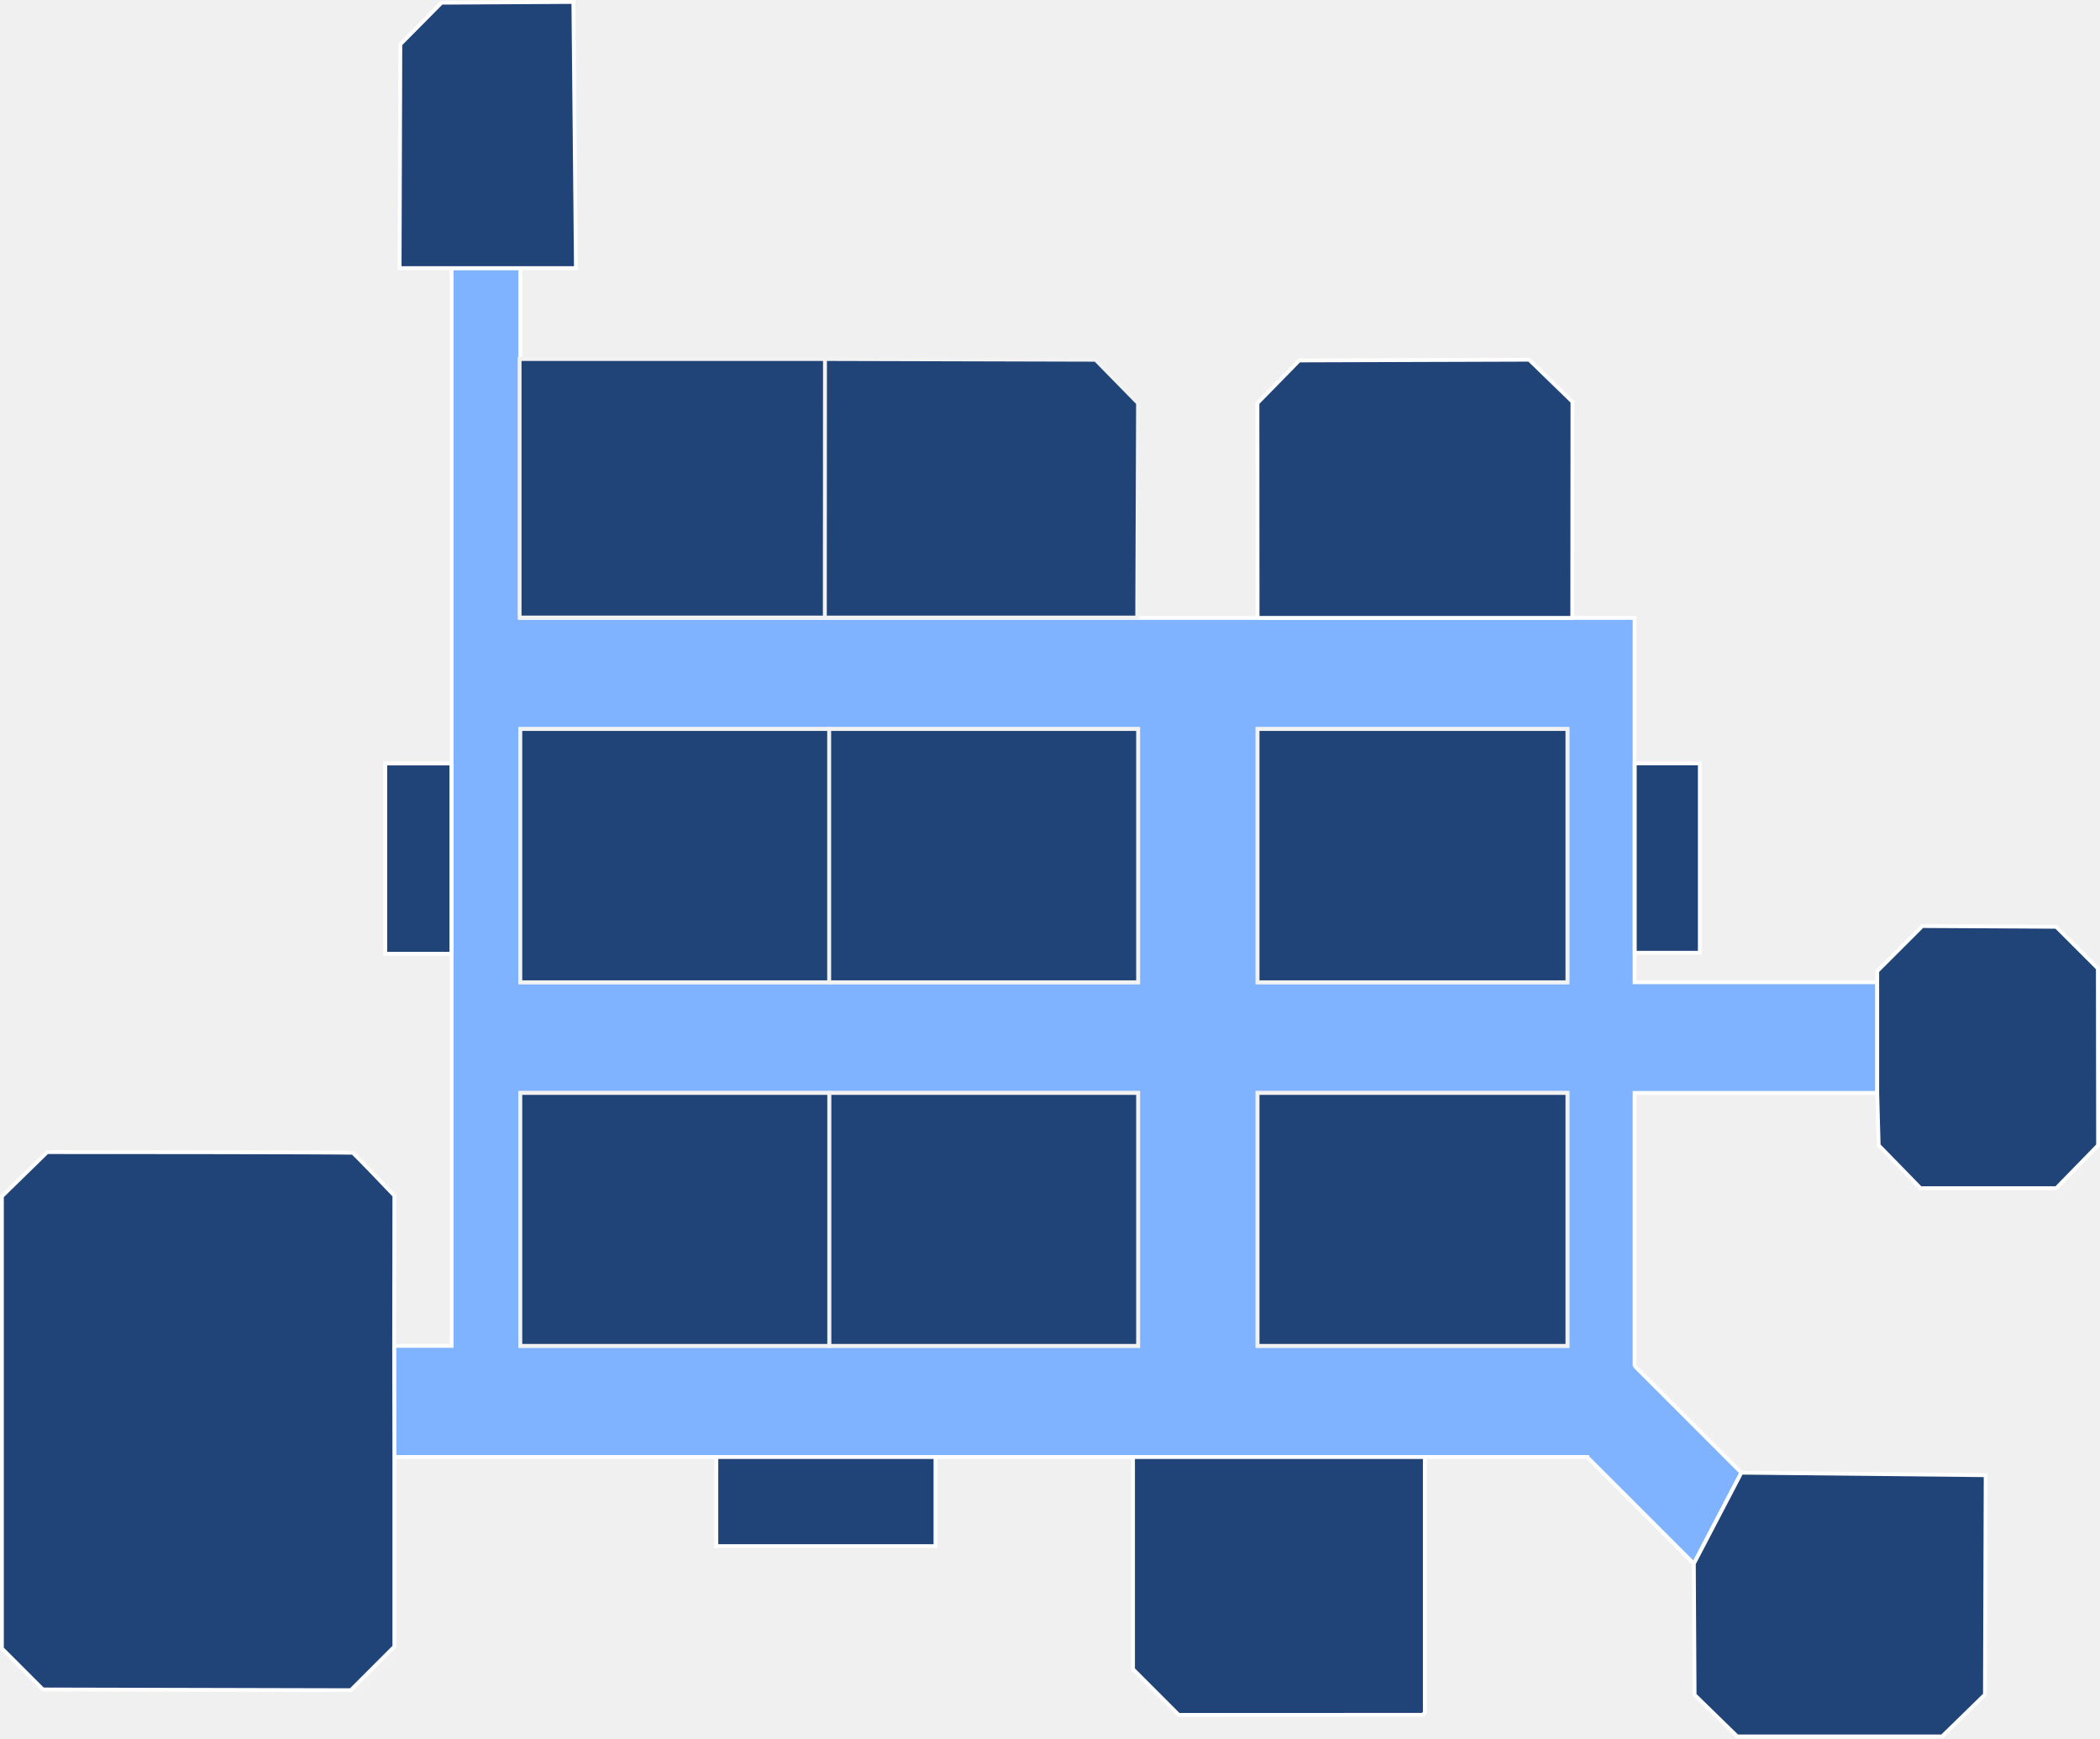
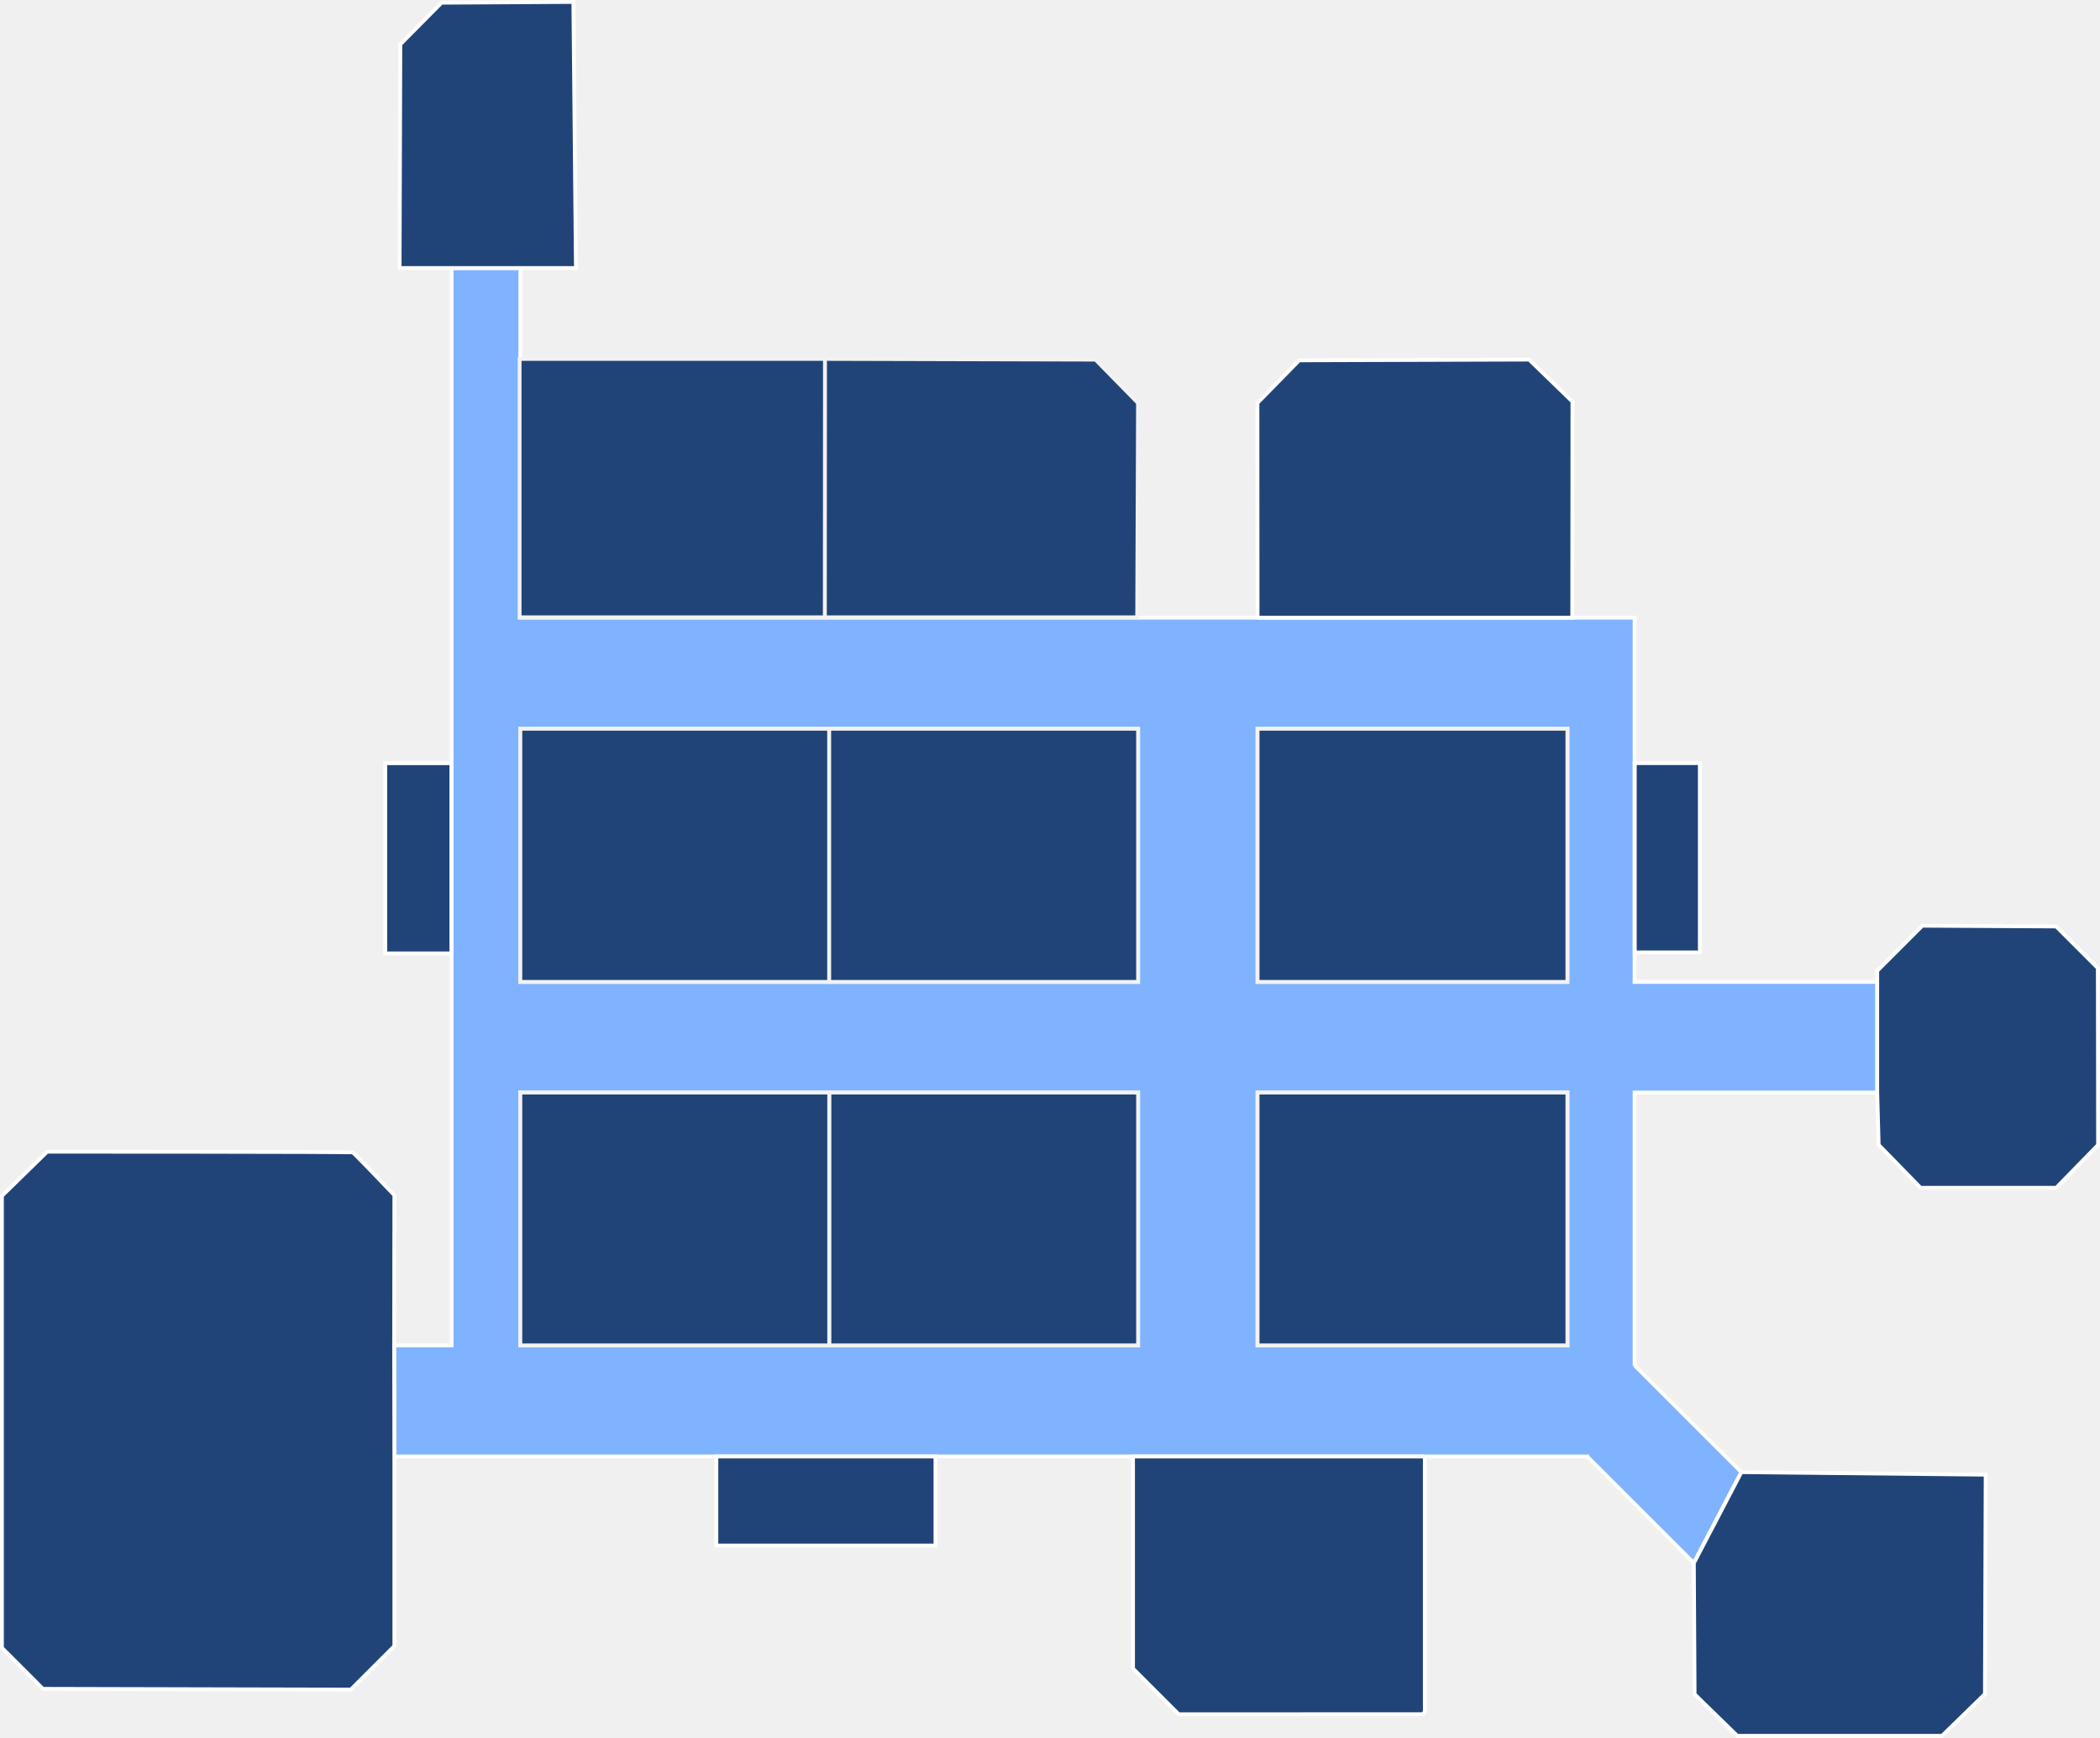
- <svg xmlns="http://www.w3.org/2000/svg" width="1450.018mm" height="1200.186mm" viewBox="0 0 1450.018 1200.186" version="1.1" id="svg8">
+ <svg xmlns="http://www.w3.org/2000/svg" width="289.641mm" height="239.673mm" viewBox="0 0 289.641 239.673" version="1.1" id="svg8">
  <defs id="defs2" />
-   <g id="layer1" transform="translate(619.0904,452.0639)">
+   <g id="layer1" transform="translate(618.9093,452.4744)">
    <g id="g7147-4-1-6" transform="rotate(-90,272.7981,-82.6972)" />
-     <g id="g4250">
+     <g id="g4250" transform="matrix(0.1997502,0,0,0.1996965,-495.2459,-362.1989)">
      <path id="rect3998-0" style="opacity:0.997;fill:#80b3ff;stroke:#ffffff;stroke-width:10;stroke-miterlimit:4;stroke-dasharray:none" d="M 1175.455,693.637 V 3505.871 h -149.889 v 289.961 h 3113.514 v 0.01 l 278.32,278.312 124.016,-237.402 -278.32,-278.318 -0.353,0.676 v -713.199 h 633.203 v -288.856 h -633.207 V 1606.297 H 1354.871 V 693.637 Z m 179.416,1202.621 h 1612.139 v 660.797 H 1354.871 Z m 1923.92,0 h 808.649 v 660.797 H 3278.791 Z m -1923.92,949.65 h 1612.139 v 659.963 H 1354.871 Z m 1923.92,0 h 808.649 v 659.963 H 3278.791 Z" transform="matrix(0.2645833,0,0,0.2645833,-618.2811,-450.4664)" />
      <rect style="opacity:0.997;fill:#214478;fill-opacity:1;stroke:#f2f2f2;stroke-width:2.646" id="rect4184" width="213.273" height="174.615" x="-46.532" y="302.513" />
      <rect style="opacity:0.997;fill:#214478;fill-opacity:1;stroke:#f2f2f2;stroke-width:2.646" id="rect4186" width="213.273" height="174.615" x="-259.805" y="302.513" />
      <rect style="opacity:0.997;fill:#214478;fill-opacity:1;stroke:#f2f2f2;stroke-width:2.646" id="rect4188" width="213.955" height="174.615" x="249.232" y="302.513" />
      <rect style="opacity:0.997;fill:#214478;fill-opacity:1;stroke:#f2f2f2;stroke-width:2.646" id="rect4190" width="213.955" height="174.836" x="249.232" y="51.252" />
      <rect style="opacity:0.997;fill:#214478;fill-opacity:1;stroke:#f2f2f2;stroke-width:2.646" id="rect4192" width="213.273" height="174.836" x="-259.805" y="51.252" />
      <rect style="opacity:0.997;fill:#214478;fill-opacity:1;stroke:#f2f2f2;stroke-width:2.646" id="rect4200" width="213.273" height="174.836" x="-46.532" y="51.252" />
      <rect style="opacity:0.997;fill:#214478;fill-opacity:1;stroke:#f2f2f2;stroke-width:2.646;stroke-miterlimit:4;stroke-dasharray:none" id="rect4204" width="210.889" height="178.457" x="-260.311" y="-204.181" />
      <path style="fill:#214478;fill-opacity:1;stroke:#f2f2f2;stroke-width:2.646;stroke-linecap:butt;stroke-linejoin:miter;stroke-miterlimit:4;stroke-dasharray:none;stroke-opacity:1" d="m -49.422,-204.181 186.779,0.5 29.34,29.947 -0.574,148.012 -215.656,-2.7e-5 0.111,-178.459" id="path4208" />
      <path style="fill:#214478;stroke:#ffffff;stroke-width:2.646;stroke-linecap:butt;stroke-linejoin:miter;stroke-miterlimit:4;stroke-dasharray:none;stroke-opacity:1" d="m 249.232,-25.467 -0.084,-148.307 28.845,-29.437 158.76,-0.507 29.912,29.033 -0.127,149.219 h -217.307" id="path4210" />
      <path style="fill:#214478;stroke:#ffffff;stroke-width:2.646;stroke-linecap:butt;stroke-linejoin:miter;stroke-miterlimit:4;stroke-dasharray:none;stroke-opacity:1" d="m -346.933,477.129 0.152,-103.732 c 0,0 -27.556,-29.008 -28.795,-29.522 -1.238,-0.514 -210.955,-0.514 -210.955,-0.514 l -31.236,30.514 v 312.17 l 28.303,28.304 212.607,0.512 30.076,-30.076 V 553.847 l -0.152,-76.719" id="path4212" />
      <rect style="opacity:0.997;fill:#214478;fill-opacity:1;stroke:#ffffff;stroke-width:2.659;stroke-miterlimit:4;stroke-dasharray:none;stroke-opacity:1" id="rect4214" width="151.307" height="61.522" x="-124.464" y="553.875" />
      <path style="fill:#214478;stroke:#ffffff;stroke-width:2.646;stroke-linecap:butt;stroke-linejoin:miter;stroke-miterlimit:4;stroke-dasharray:none;stroke-opacity:1" d="M 364.731,553.906 V 730.156 l -1.353,1.705 -168.606,0.045 -31.535,-31.536 V 553.885 l 201.494,0.022" id="path4218" />
      <path style="fill:#214478;stroke:#ffffff;stroke-width:2.646;stroke-linecap:butt;stroke-linejoin:miter;stroke-miterlimit:4;stroke-dasharray:none;stroke-opacity:1" d="m 550.488,627.486 0.514,90.584 29.453,28.729 h 141.408 l 29.613,-28.887 0.512,-151.488 -168.687,-1.75 z" id="path4220" />
      <path style="fill:#214478;fill-opacity:1;stroke:#ffffff;stroke-width:2.646;stroke-linecap:butt;stroke-linejoin:miter;stroke-miterlimit:4;stroke-dasharray:none;stroke-opacity:1" d="m 677.103,226.088 v -7.658 l 31.141,-31.141 92.461,0.512 28.731,28.721 0.168,122.149 -28.887,29.605 H 706.996 l -28.893,-29.615 -1,-36.147 z" id="path4222" />
      <rect style="opacity:0.997;fill:#214478;fill-opacity:1;stroke:#ffffff;stroke-width:2.656;stroke-miterlimit:4;stroke-dasharray:none;stroke-opacity:1" id="rect4224" width="44.922" height="130.76" x="509.691" y="74.981" />
      <rect style="opacity:0.997;fill:#214478;fill-opacity:1;stroke:#ffffff;stroke-width:2.721;stroke-miterlimit:4;stroke-dasharray:none;stroke-opacity:1" id="rect4226" width="45.721" height="131.425" x="-353.102" y="75.014" />
      <path style="fill:#214478;stroke:#ffffff;stroke-width:2.663;stroke-linecap:butt;stroke-linejoin:miter;stroke-miterlimit:4;stroke-dasharray:none;stroke-opacity:1" d="m -343.181,-266.941 0.513,-154.557 28.453,-28.708 91.04,-0.519 1.754,183.782 z" id="path4228" />
    </g>
  </g>
</svg>
